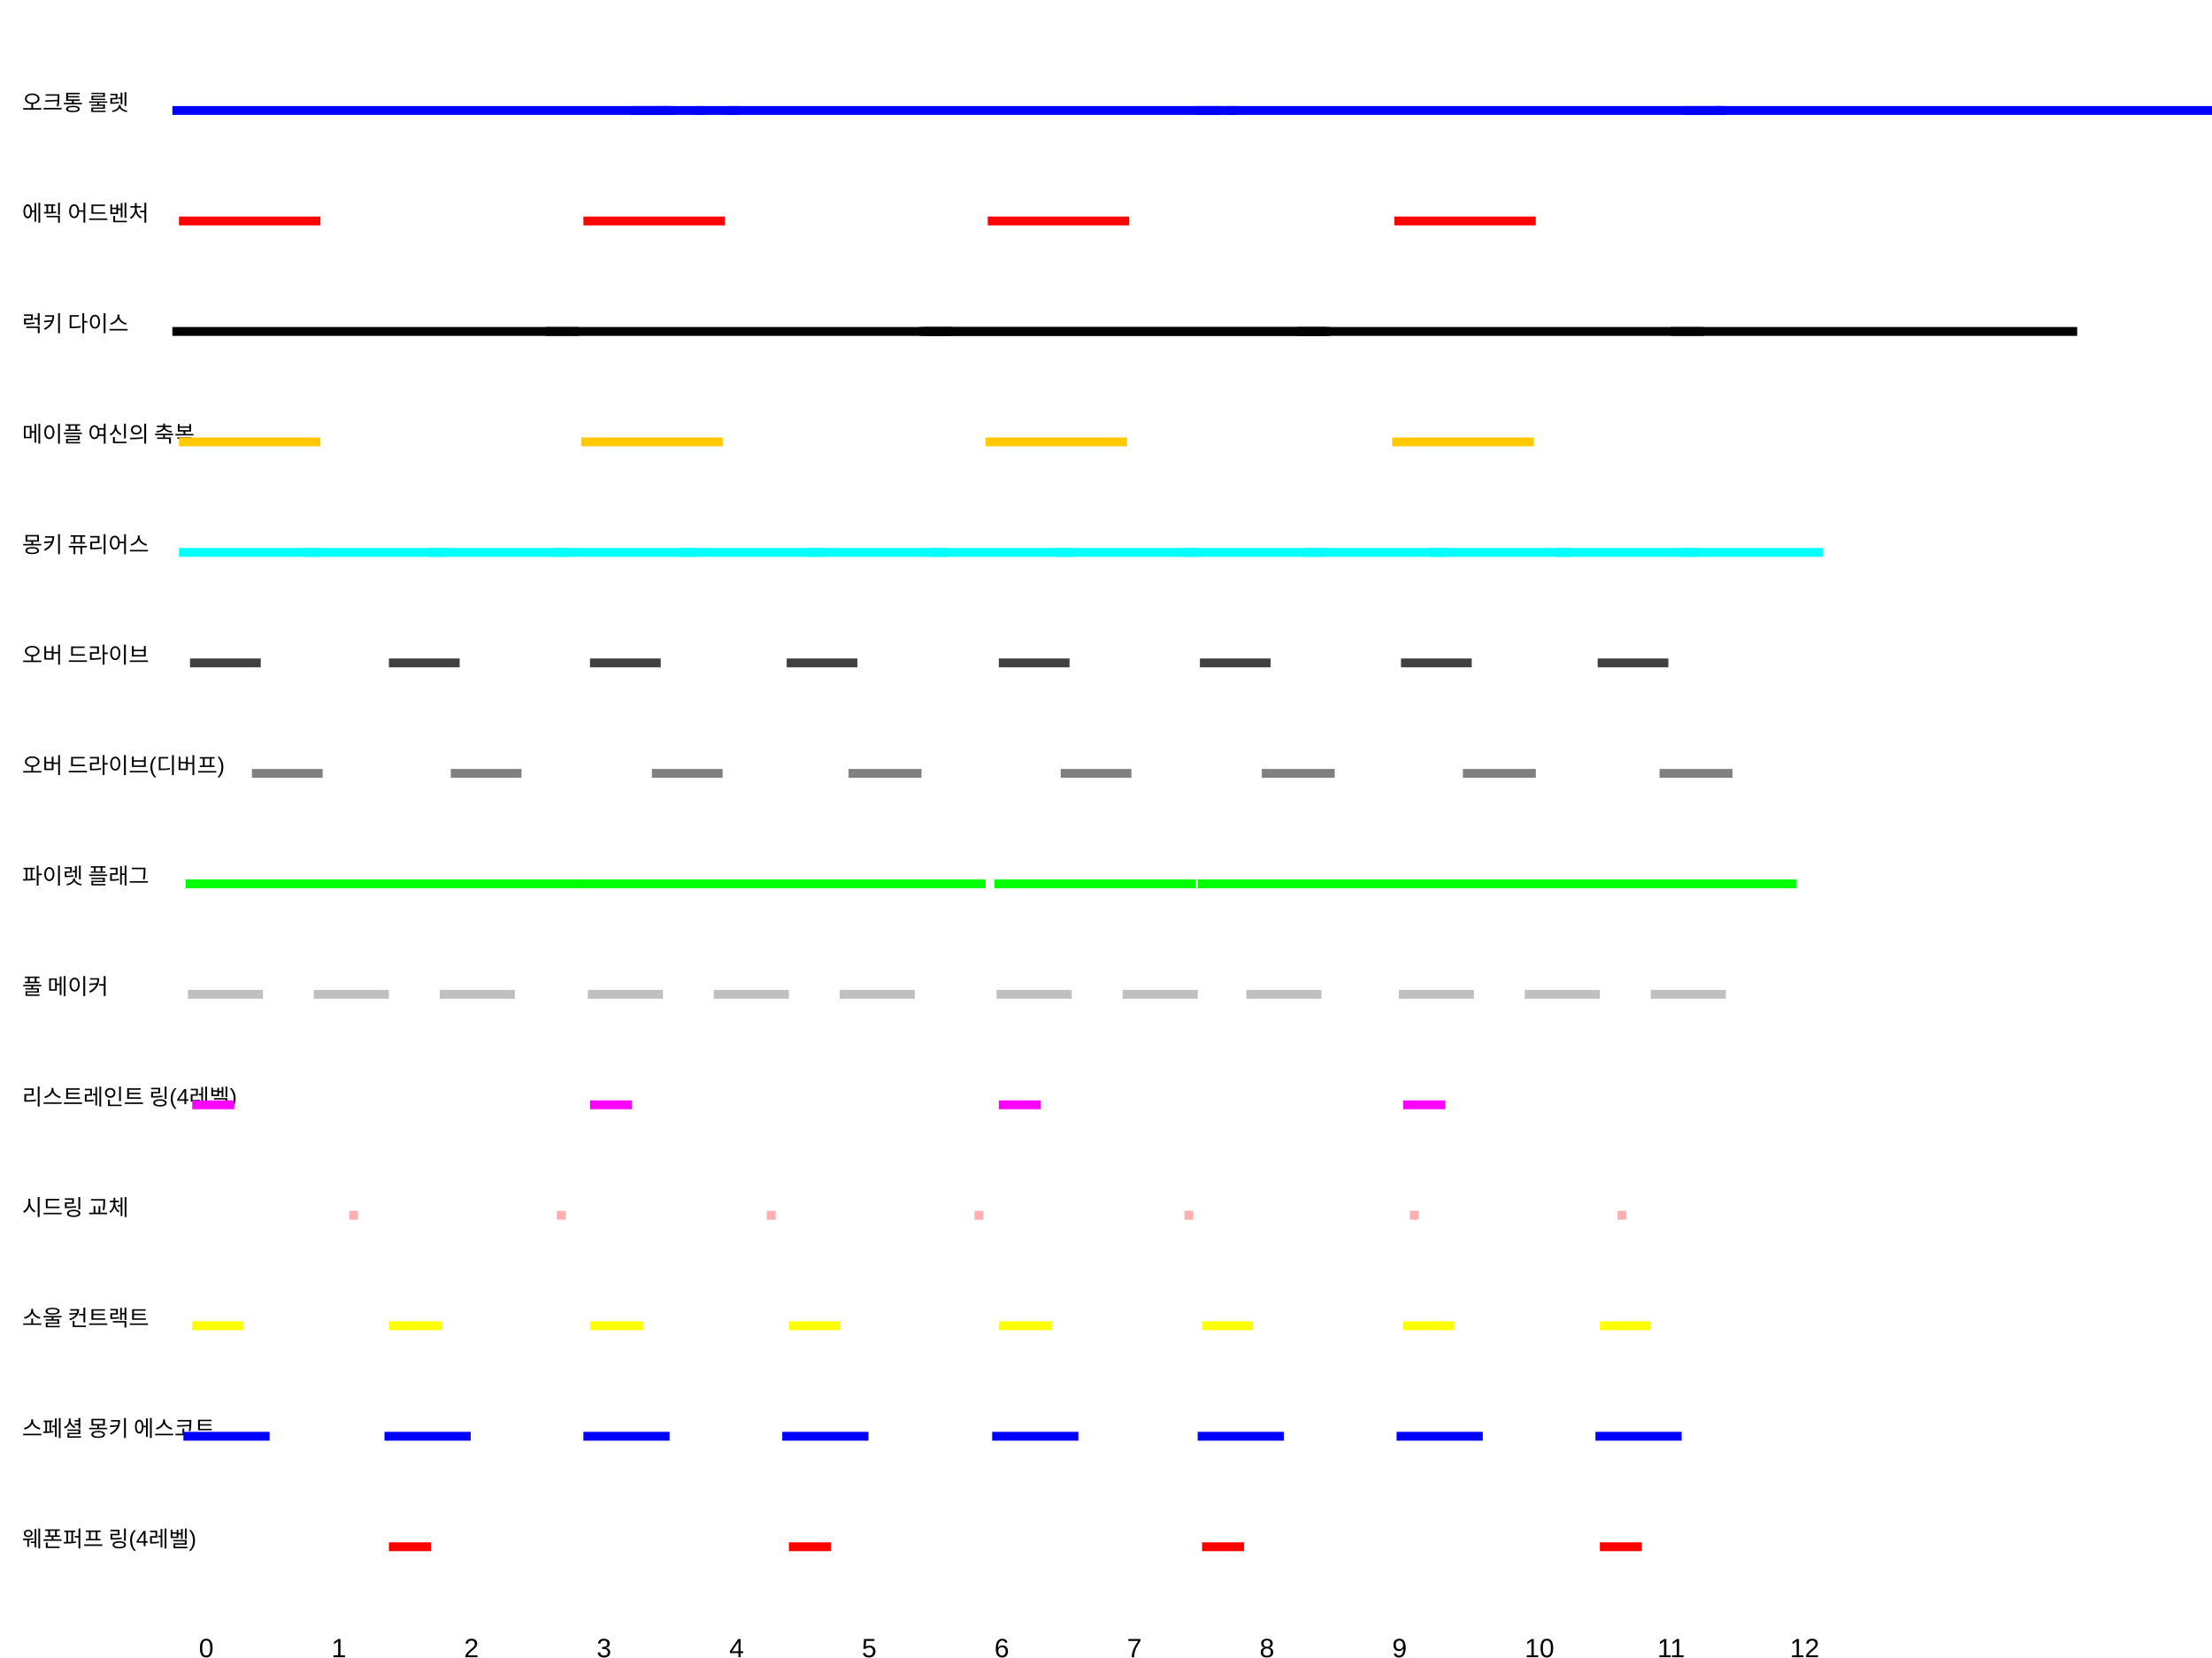
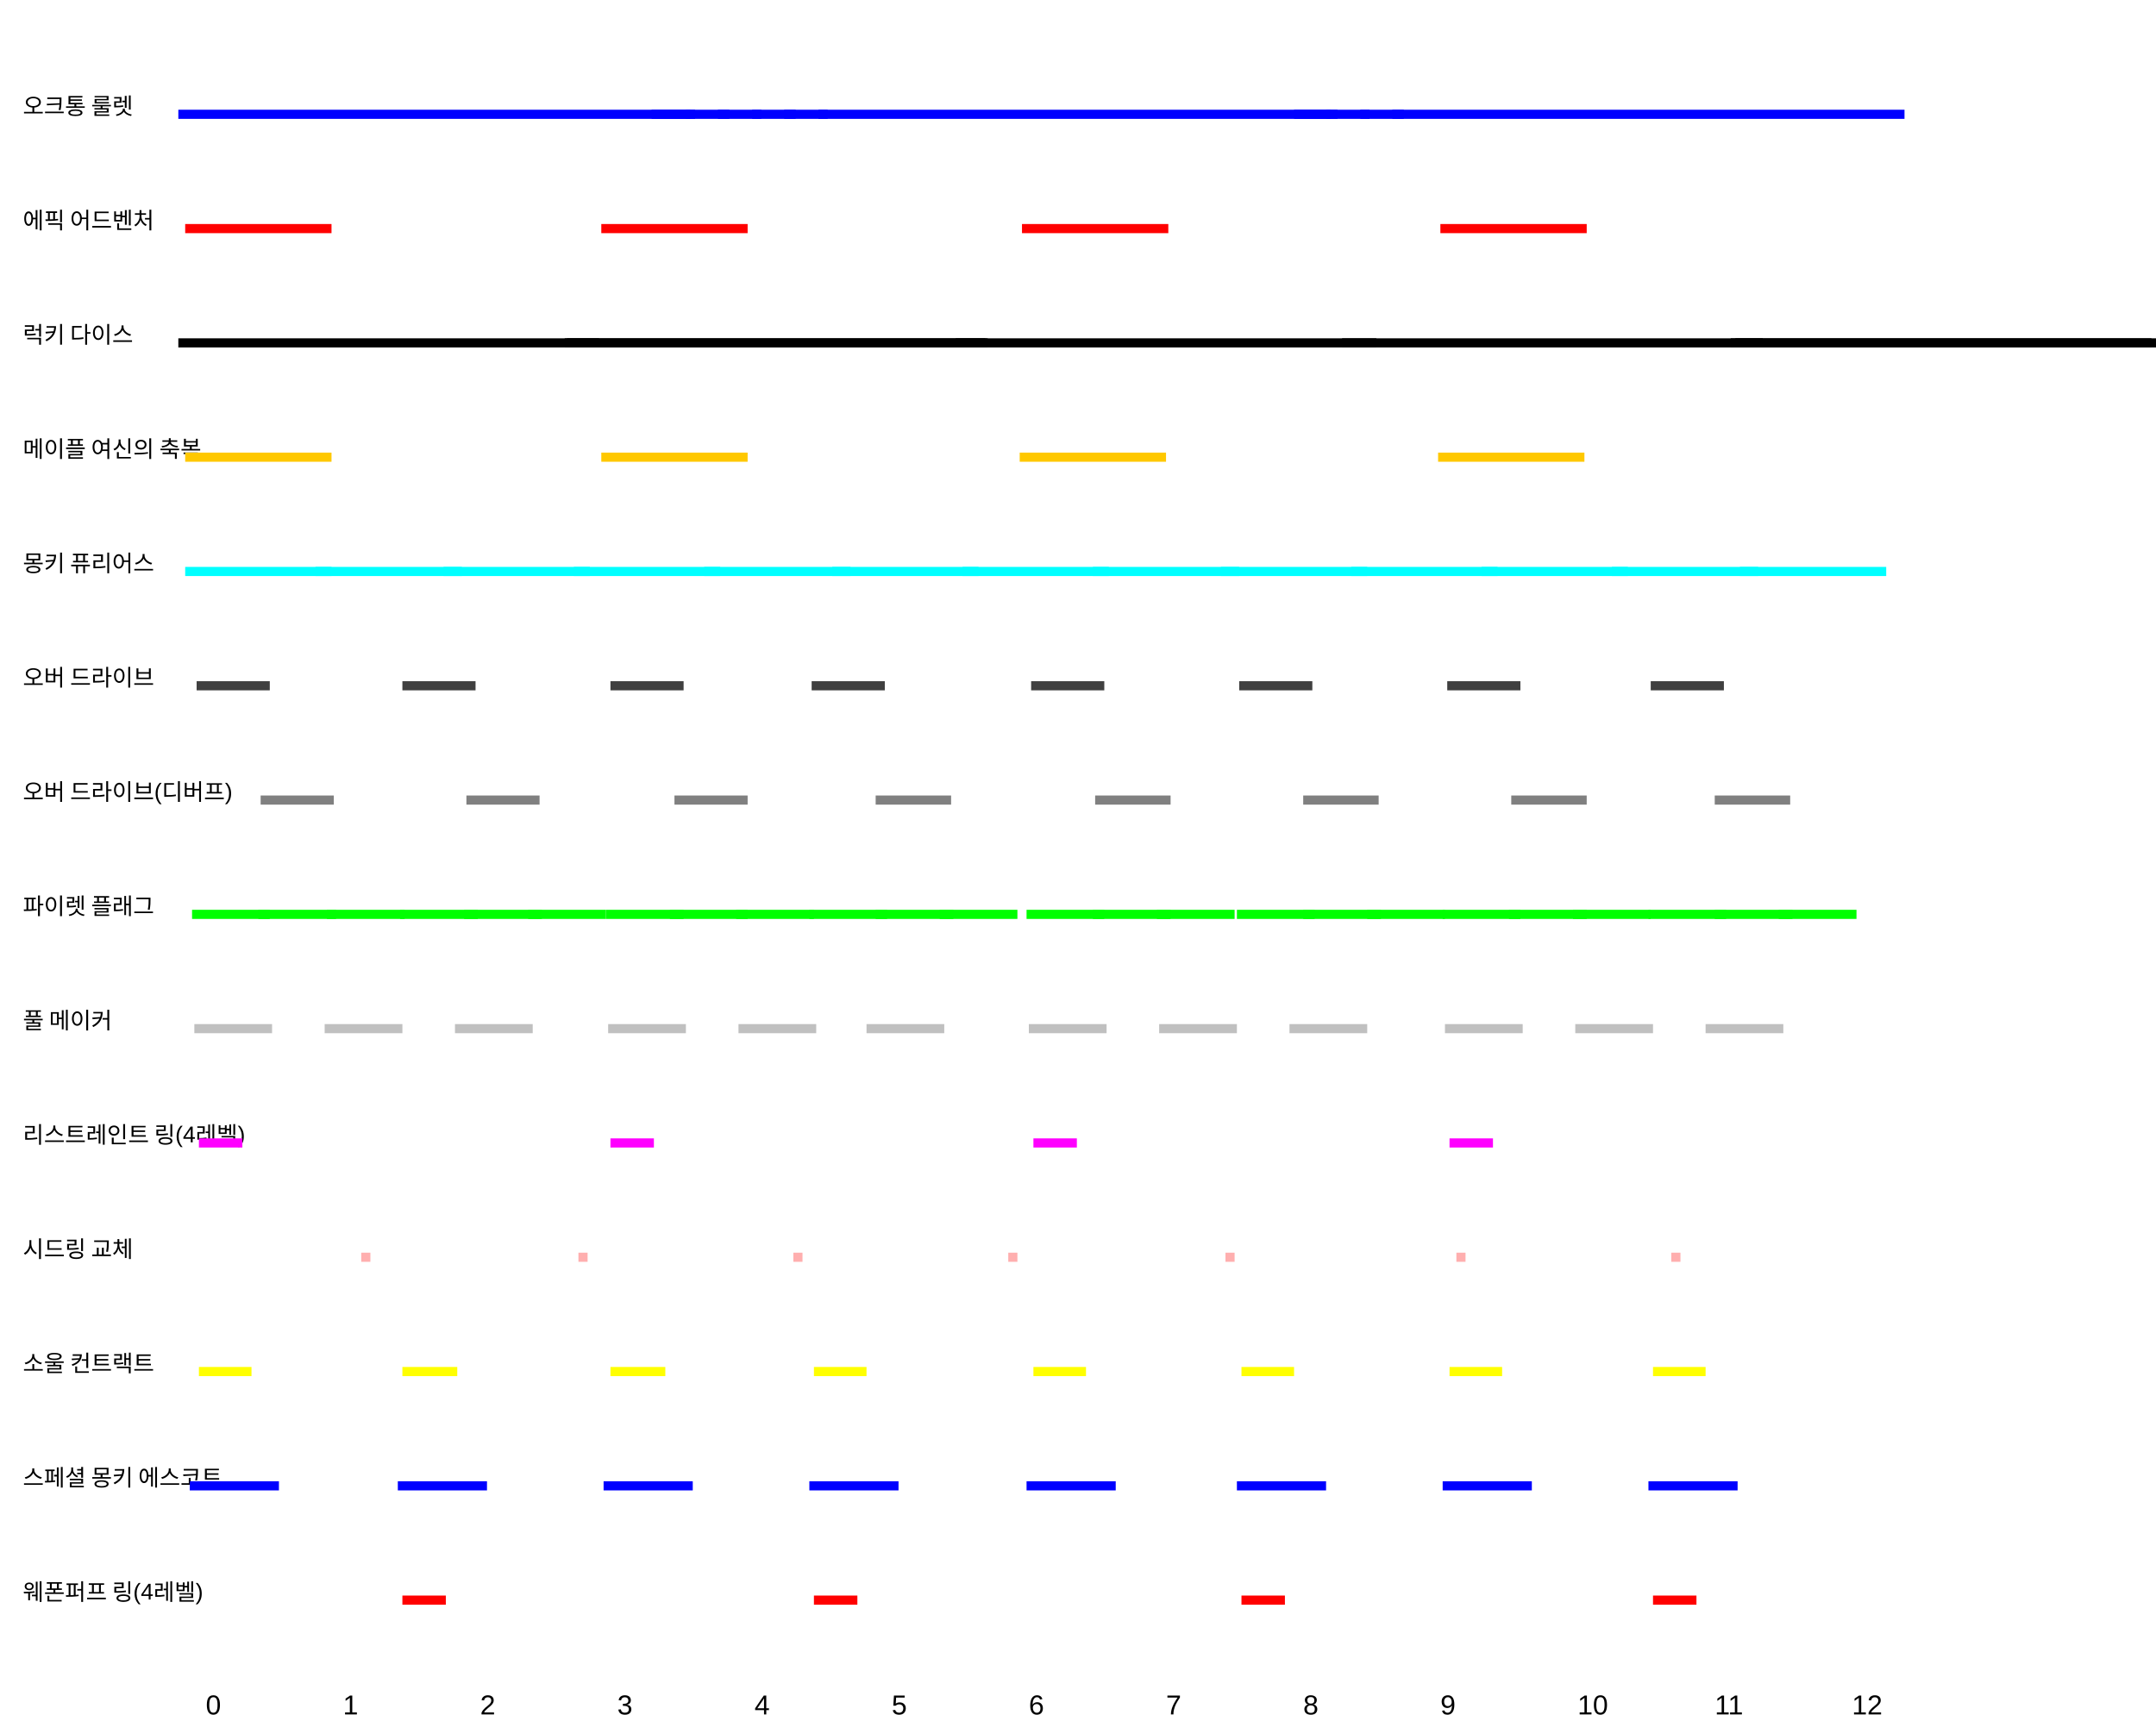
<svg xmlns="http://www.w3.org/2000/svg" style="fill-opacity:1; color-rendering:auto; color-interpolation:auto; text-rendering:auto; stroke:black; stroke-linecap:square; stroke-miterlimit:10; shape-rendering:auto; stroke-opacity:1; fill:black; stroke-dasharray:none; font-weight:normal; stroke-width:1; font-family:'Dialog'; font-style:normal; stroke-linejoin:miter; font-size:12px; stroke-dashoffset:0; image-rendering:auto;">
  <defs id="genericDefs" />
  <g>
    <g style="font-family:'Arial'; font-size:10px;">
      <text x="10" xml:space="preserve" y="50" style="stroke:none;">오크통 룰렛</text>
      <line x1="80" x2="300" y1="50" style="fill:none; stroke:blue; stroke-width:4;" y2="50" />
-       <line x1="288" x2="303" y1="50" style="fill:none; stroke:blue; stroke-width:4;" y2="50" />
+       <line x1="287" x2="302" y1="50" style="fill:none; stroke:blue; stroke-width:4;" y2="50" />
      <line x1="302" x2="317" y1="50" style="fill:none; stroke:blue; stroke-width:4;" y2="50" />
-       <line x1="317" x2="332" y1="50" style="fill:none; stroke:blue; stroke-width:4;" y2="50" />
-       <line x1="331" x2="551" y1="50" style="fill:none; stroke:blue; stroke-width:4;" y2="50" />
-       <line x1="543" x2="558" y1="50" style="fill:none; stroke:blue; stroke-width:4;" y2="50" />
-       <line x1="557" x2="777" y1="50" style="fill:none; stroke:blue; stroke-width:4;" y2="50" />
-       <line x1="764" x2="779" y1="50" style="fill:none; stroke:blue; stroke-width:4;" y2="50" />
-       <line x1="779" x2="999" y1="50" style="fill:none; stroke:blue; stroke-width:4;" y2="50" />
+       <line x1="316" x2="331" y1="50" style="fill:none; stroke:blue; stroke-width:4;" y2="50" />
+       <line x1="331" x2="346" y1="50" style="fill:none; stroke:blue; stroke-width:4;" y2="50" />
+       <line x1="345" x2="360" y1="50" style="fill:none; stroke:blue; stroke-width:4;" y2="50" />
+       <line x1="360" x2="580" y1="50" style="fill:none; stroke:blue; stroke-width:4;" y2="50" />
+       <line x1="568" x2="583" y1="50" style="fill:none; stroke:blue; stroke-width:4;" y2="50" />
+       <line x1="582" x2="597" y1="50" style="fill:none; stroke:blue; stroke-width:4;" y2="50" />
+       <line x1="597" x2="612" y1="50" style="fill:none; stroke:blue; stroke-width:4;" y2="50" />
+       <line x1="611" x2="831" y1="50" style="fill:none; stroke:blue; stroke-width:4;" y2="50" />
      <text x="10" xml:space="preserve" y="100" style="stroke-width:4; stroke:none;">에픽 어드벤처</text>
      <line x1="83" x2="143" y1="100" style="fill:none; stroke:red; stroke-width:4;" y2="100" />
-       <line x1="266" x2="326" y1="100" style="fill:none; stroke:red; stroke-width:4;" y2="100" />
+       <line x1="265" x2="325" y1="100" style="fill:none; stroke:red; stroke-width:4;" y2="100" />
      <line x1="449" x2="509" y1="100" style="fill:none; stroke:red; stroke-width:4;" y2="100" />
-       <line x1="633" x2="693" y1="100" style="fill:none; stroke:red; stroke-width:4;" y2="100" />
+       <line x1="632" x2="692" y1="100" style="fill:none; stroke:red; stroke-width:4;" y2="100" />
      <text x="10" xml:space="preserve" y="150" style="stroke-width:4; stroke:none;">럭키 다이스</text>
      <line x1="80" x2="260" y1="150" style="fill:none; stroke-width:4;" y2="150" />
      <line x1="249" x2="429" y1="150" style="fill:none; stroke-width:4;" y2="150" />
-       <line x1="418" x2="598" y1="150" style="fill:none; stroke-width:4;" y2="150" />
+       <line x1="250" x2="430" y1="150" style="fill:none; stroke-width:4;" y2="150" />
      <line x1="420" x2="600" y1="150" style="fill:none; stroke-width:4;" y2="150" />
      <line x1="589" x2="769" y1="150" style="fill:none; stroke-width:4;" y2="150" />
-       <line x1="758" x2="938" y1="150" style="fill:none; stroke-width:4;" y2="150" />
+       <line x1="759" x2="939" y1="150" style="fill:none; stroke-width:4;" y2="150" />
+       <line x1="761" x2="941" y1="150" style="fill:none; stroke-width:4;" y2="150" />
      <text x="10" xml:space="preserve" y="200" style="stroke-width:4; stroke:none;">메이플 여신의 축복</text>
      <line x1="83" x2="143" y1="200" style="fill:none; stroke:rgb(255,200,0); stroke-width:4;" y2="200" />
      <line x1="265" x2="325" y1="200" style="fill:none; stroke:rgb(255,200,0); stroke-width:4;" y2="200" />
      <line x1="448" x2="508" y1="200" style="fill:none; stroke:rgb(255,200,0); stroke-width:4;" y2="200" />
-       <line x1="632" x2="692" y1="200" style="fill:none; stroke:rgb(255,200,0); stroke-width:4;" y2="200" />
+       <line x1="631" x2="691" y1="200" style="fill:none; stroke:rgb(255,200,0); stroke-width:4;" y2="200" />
      <text x="10" xml:space="preserve" y="250" style="stroke-width:4; stroke:none;">몽키 퓨리어스</text>
      <line x1="83" x2="143" y1="250" style="fill:none; stroke:aqua; stroke-width:4;" y2="250" />
      <line x1="140" x2="200" y1="250" style="fill:none; stroke:aqua; stroke-width:4;" y2="250" />
      <line x1="196" x2="256" y1="250" style="fill:none; stroke:aqua; stroke-width:4;" y2="250" />
      <line x1="253" x2="313" y1="250" style="fill:none; stroke:aqua; stroke-width:4;" y2="250" />
      <line x1="310" x2="370" y1="250" style="fill:none; stroke:aqua; stroke-width:4;" y2="250" />
-       <line x1="367" x2="427" y1="250" style="fill:none; stroke:aqua; stroke-width:4;" y2="250" />
+       <line x1="366" x2="426" y1="250" style="fill:none; stroke:aqua; stroke-width:4;" y2="250" />
      <line x1="423" x2="483" y1="250" style="fill:none; stroke:aqua; stroke-width:4;" y2="250" />
      <line x1="480" x2="540" y1="250" style="fill:none; stroke:aqua; stroke-width:4;" y2="250" />
-       <line x1="537" x2="597" y1="250" style="fill:none; stroke:aqua; stroke-width:4;" y2="250" />
+       <line x1="536" x2="596" y1="250" style="fill:none; stroke:aqua; stroke-width:4;" y2="250" />
      <line x1="593" x2="653" y1="250" style="fill:none; stroke:aqua; stroke-width:4;" y2="250" />
-       <line x1="649" x2="709" y1="250" style="fill:none; stroke:aqua; stroke-width:4;" y2="250" />
-       <line x1="706" x2="766" y1="250" style="fill:none; stroke:aqua; stroke-width:4;" y2="250" />
+       <line x1="650" x2="710" y1="250" style="fill:none; stroke:aqua; stroke-width:4;" y2="250" />
+       <line x1="707" x2="767" y1="250" style="fill:none; stroke:aqua; stroke-width:4;" y2="250" />
      <line x1="763" x2="823" y1="250" style="fill:none; stroke:aqua; stroke-width:4;" y2="250" />
      <text x="10" xml:space="preserve" y="300" style="stroke-width:4; stroke:none;">오버 드라이브</text>
      <line x1="88" x2="116" y1="300" style="fill:none; stroke:rgb(64,64,64); stroke-width:4;" y2="300" />
      <line x1="178" x2="206" y1="300" style="fill:none; stroke:rgb(64,64,64); stroke-width:4;" y2="300" />
      <line x1="269" x2="297" y1="300" style="fill:none; stroke:rgb(64,64,64); stroke-width:4;" y2="300" />
-       <line x1="358" x2="386" y1="300" style="fill:none; stroke:rgb(64,64,64); stroke-width:4;" y2="300" />
-       <line x1="454" x2="482" y1="300" style="fill:none; stroke:rgb(64,64,64); stroke-width:4;" y2="300" />
-       <line x1="545" x2="573" y1="300" style="fill:none; stroke:rgb(64,64,64); stroke-width:4;" y2="300" />
-       <line x1="636" x2="664" y1="300" style="fill:none; stroke:rgb(64,64,64); stroke-width:4;" y2="300" />
-       <line x1="725" x2="753" y1="300" style="fill:none; stroke:rgb(64,64,64); stroke-width:4;" y2="300" />
+       <line x1="357" x2="385" y1="300" style="fill:none; stroke:rgb(64,64,64); stroke-width:4;" y2="300" />
+       <line x1="453" x2="481" y1="300" style="fill:none; stroke:rgb(64,64,64); stroke-width:4;" y2="300" />
+       <line x1="544" x2="572" y1="300" style="fill:none; stroke:rgb(64,64,64); stroke-width:4;" y2="300" />
+       <line x1="635" x2="663" y1="300" style="fill:none; stroke:rgb(64,64,64); stroke-width:4;" y2="300" />
+       <line x1="724" x2="752" y1="300" style="fill:none; stroke:rgb(64,64,64); stroke-width:4;" y2="300" />
      <text x="10" xml:space="preserve" y="350" style="stroke-width:4; stroke:none;">오버 드라이브(디버프)</text>
      <line x1="116" x2="144" y1="350" style="fill:none; stroke:gray; stroke-width:4;" y2="350" />
      <line x1="206" x2="234" y1="350" style="fill:none; stroke:gray; stroke-width:4;" y2="350" />
      <line x1="297" x2="325" y1="350" style="fill:none; stroke:gray; stroke-width:4;" y2="350" />
-       <line x1="386" x2="415" y1="350" style="fill:none; stroke:gray; stroke-width:4;" y2="350" />
-       <line x1="482" x2="510" y1="350" style="fill:none; stroke:gray; stroke-width:4;" y2="350" />
-       <line x1="573" x2="602" y1="350" style="fill:none; stroke:gray; stroke-width:4;" y2="350" />
-       <line x1="664" x2="693" y1="350" style="fill:none; stroke:gray; stroke-width:4;" y2="350" />
-       <line x1="753" x2="782" y1="350" style="fill:none; stroke:gray; stroke-width:4;" y2="350" />
+       <line x1="385" x2="414" y1="350" style="fill:none; stroke:gray; stroke-width:4;" y2="350" />
+       <line x1="481" x2="510" y1="350" style="fill:none; stroke:gray; stroke-width:4;" y2="350" />
+       <line x1="572" x2="601" y1="350" style="fill:none; stroke:gray; stroke-width:4;" y2="350" />
+       <line x1="663" x2="692" y1="350" style="fill:none; stroke:gray; stroke-width:4;" y2="350" />
+       <line x1="752" x2="781" y1="350" style="fill:none; stroke:gray; stroke-width:4;" y2="350" />
      <text x="10" xml:space="preserve" y="400" style="stroke-width:4; stroke:none;">파이렛 플래그</text>
      <line x1="86" x2="116" y1="400" style="fill:none; stroke:lime; stroke-width:4;" y2="400" />
      <line x1="115" x2="145" y1="400" style="fill:none; stroke:lime; stroke-width:4;" y2="400" />
      <line x1="145" x2="175" y1="400" style="fill:none; stroke:lime; stroke-width:4;" y2="400" />
      <line x1="177" x2="207" y1="400" style="fill:none; stroke:lime; stroke-width:4;" y2="400" />
      <line x1="205" x2="235" y1="400" style="fill:none; stroke:lime; stroke-width:4;" y2="400" />
      <line x1="233" x2="263" y1="400" style="fill:none; stroke:lime; stroke-width:4;" y2="400" />
      <line x1="267" x2="297" y1="400" style="fill:none; stroke:lime; stroke-width:4;" y2="400" />
      <line x1="295" x2="325" y1="400" style="fill:none; stroke:lime; stroke-width:4;" y2="400" />
      <line x1="324" x2="354" y1="400" style="fill:none; stroke:lime; stroke-width:4;" y2="400" />
-       <line x1="357" x2="387" y1="400" style="fill:none; stroke:lime; stroke-width:4;" y2="400" />
-       <line x1="386" x2="416" y1="400" style="fill:none; stroke:lime; stroke-width:4;" y2="400" />
-       <line x1="414" x2="444" y1="400" style="fill:none; stroke:lime; stroke-width:4;" y2="400" />
-       <line x1="452" x2="482" y1="400" style="fill:none; stroke:lime; stroke-width:4;" y2="400" />
+       <line x1="356" x2="386" y1="400" style="fill:none; stroke:lime; stroke-width:4;" y2="400" />
+       <line x1="385" x2="415" y1="400" style="fill:none; stroke:lime; stroke-width:4;" y2="400" />
+       <line x1="413" x2="443" y1="400" style="fill:none; stroke:lime; stroke-width:4;" y2="400" />
+       <line x1="451" x2="481" y1="400" style="fill:none; stroke:lime; stroke-width:4;" y2="400" />
      <line x1="480" x2="510" y1="400" style="fill:none; stroke:lime; stroke-width:4;" y2="400" />
-       <line x1="509" x2="539" y1="400" style="fill:none; stroke:lime; stroke-width:4;" y2="400" />
-       <line x1="544" x2="574" y1="400" style="fill:none; stroke:lime; stroke-width:4;" y2="400" />
-       <line x1="573" x2="603" y1="400" style="fill:none; stroke:lime; stroke-width:4;" y2="400" />
-       <line x1="601" x2="631" y1="400" style="fill:none; stroke:lime; stroke-width:4;" y2="400" />
-       <line x1="634" x2="664" y1="400" style="fill:none; stroke:lime; stroke-width:4;" y2="400" />
-       <line x1="663" x2="693" y1="400" style="fill:none; stroke:lime; stroke-width:4;" y2="400" />
-       <line x1="691" x2="721" y1="400" style="fill:none; stroke:lime; stroke-width:4;" y2="400" />
-       <line x1="724" x2="754" y1="400" style="fill:none; stroke:lime; stroke-width:4;" y2="400" />
-       <line x1="753" x2="783" y1="400" style="fill:none; stroke:lime; stroke-width:4;" y2="400" />
-       <line x1="781" x2="811" y1="400" style="fill:none; stroke:lime; stroke-width:4;" y2="400" />
+       <line x1="508" x2="538" y1="400" style="fill:none; stroke:lime; stroke-width:4;" y2="400" />
+       <line x1="543" x2="573" y1="400" style="fill:none; stroke:lime; stroke-width:4;" y2="400" />
+       <line x1="572" x2="602" y1="400" style="fill:none; stroke:lime; stroke-width:4;" y2="400" />
+       <line x1="600" x2="630" y1="400" style="fill:none; stroke:lime; stroke-width:4;" y2="400" />
+       <line x1="633" x2="663" y1="400" style="fill:none; stroke:lime; stroke-width:4;" y2="400" />
+       <line x1="662" x2="692" y1="400" style="fill:none; stroke:lime; stroke-width:4;" y2="400" />
+       <line x1="690" x2="720" y1="400" style="fill:none; stroke:lime; stroke-width:4;" y2="400" />
+       <line x1="723" x2="753" y1="400" style="fill:none; stroke:lime; stroke-width:4;" y2="400" />
+       <line x1="752" x2="782" y1="400" style="fill:none; stroke:lime; stroke-width:4;" y2="400" />
+       <line x1="780" x2="810" y1="400" style="fill:none; stroke:lime; stroke-width:4;" y2="400" />
      <text x="10" xml:space="preserve" y="450" style="stroke-width:4; stroke:none;">풀 메이커</text>
      <line x1="87" x2="117" y1="450" style="fill:none; stroke:silver; stroke-width:4;" y2="450" />
      <line x1="144" x2="174" y1="450" style="fill:none; stroke:silver; stroke-width:4;" y2="450" />
      <line x1="201" x2="231" y1="450" style="fill:none; stroke:silver; stroke-width:4;" y2="450" />
      <line x1="268" x2="298" y1="450" style="fill:none; stroke:silver; stroke-width:4;" y2="450" />
      <line x1="325" x2="355" y1="450" style="fill:none; stroke:silver; stroke-width:4;" y2="450" />
-       <line x1="382" x2="412" y1="450" style="fill:none; stroke:silver; stroke-width:4;" y2="450" />
-       <line x1="453" x2="483" y1="450" style="fill:none; stroke:silver; stroke-width:4;" y2="450" />
-       <line x1="510" x2="540" y1="450" style="fill:none; stroke:silver; stroke-width:4;" y2="450" />
+       <line x1="381" x2="411" y1="450" style="fill:none; stroke:silver; stroke-width:4;" y2="450" />
+       <line x1="452" x2="482" y1="450" style="fill:none; stroke:silver; stroke-width:4;" y2="450" />
+       <line x1="509" x2="539" y1="450" style="fill:none; stroke:silver; stroke-width:4;" y2="450" />
      <line x1="566" x2="596" y1="450" style="fill:none; stroke:silver; stroke-width:4;" y2="450" />
-       <line x1="635" x2="665" y1="450" style="fill:none; stroke:silver; stroke-width:4;" y2="450" />
-       <line x1="692" x2="722" y1="450" style="fill:none; stroke:silver; stroke-width:4;" y2="450" />
-       <line x1="749" x2="779" y1="450" style="fill:none; stroke:silver; stroke-width:4;" y2="450" />
+       <line x1="634" x2="664" y1="450" style="fill:none; stroke:silver; stroke-width:4;" y2="450" />
+       <line x1="691" x2="721" y1="450" style="fill:none; stroke:silver; stroke-width:4;" y2="450" />
+       <line x1="748" x2="778" y1="450" style="fill:none; stroke:silver; stroke-width:4;" y2="450" />
      <text x="10" xml:space="preserve" y="500" style="stroke-width:4; stroke:none;">리스트레인트 링(4레벨)</text>
      <line x1="89" x2="104" y1="500" style="fill:none; stroke:fuchsia; stroke-width:4;" y2="500" />
      <line x1="269" x2="284" y1="500" style="fill:none; stroke:fuchsia; stroke-width:4;" y2="500" />
      <line x1="454" x2="469" y1="500" style="fill:none; stroke:fuchsia; stroke-width:4;" y2="500" />
-       <line x1="637" x2="652" y1="500" style="fill:none; stroke:fuchsia; stroke-width:4;" y2="500" />
+       <line x1="636" x2="651" y1="500" style="fill:none; stroke:fuchsia; stroke-width:4;" y2="500" />
      <text x="10" xml:space="preserve" y="550" style="stroke-width:4; stroke:none;">시드링 교체</text>
      <line x1="160" x2="160" y1="550" style="fill:none; stroke:rgb(255,175,175); stroke-width:4;" y2="550" />
-       <line x1="254" x2="254" y1="550" style="fill:none; stroke:rgb(255,175,175); stroke-width:4;" y2="550" />
+       <line x1="255" x2="255" y1="550" style="fill:none; stroke:rgb(255,175,175); stroke-width:4;" y2="550" />
      <line x1="349" x2="349" y1="550" style="fill:none; stroke:rgb(255,175,175); stroke-width:4;" y2="550" />
      <line x1="443" x2="443" y1="550" style="fill:none; stroke:rgb(255,175,175); stroke-width:4;" y2="550" />
      <line x1="538" x2="538" y1="550" style="fill:none; stroke:rgb(255,175,175); stroke-width:4;" y2="550" />
-       <line x1="640" x2="640" y1="550" style="fill:none; stroke:rgb(255,175,175); stroke-width:4;" y2="550" />
-       <line x1="734" x2="734" y1="550" style="fill:none; stroke:rgb(255,175,175); stroke-width:4;" y2="550" />
+       <line x1="639" x2="639" y1="550" style="fill:none; stroke:rgb(255,175,175); stroke-width:4;" y2="550" />
+       <line x1="733" x2="733" y1="550" style="fill:none; stroke:rgb(255,175,175); stroke-width:4;" y2="550" />
      <text x="10" xml:space="preserve" y="600" style="stroke-width:4; stroke:none;">소울 컨트랙트</text>
      <line x1="89" x2="108" y1="600" style="fill:none; stroke:yellow; stroke-width:4;" y2="600" />
      <line x1="178" x2="198" y1="600" style="fill:none; stroke:yellow; stroke-width:4;" y2="600" />
      <line x1="269" x2="289" y1="600" style="fill:none; stroke:yellow; stroke-width:4;" y2="600" />
-       <line x1="359" x2="378" y1="600" style="fill:none; stroke:yellow; stroke-width:4;" y2="600" />
-       <line x1="454" x2="474" y1="600" style="fill:none; stroke:yellow; stroke-width:4;" y2="600" />
-       <line x1="546" x2="565" y1="600" style="fill:none; stroke:yellow; stroke-width:4;" y2="600" />
-       <line x1="637" x2="656" y1="600" style="fill:none; stroke:yellow; stroke-width:4;" y2="600" />
-       <line x1="726" x2="745" y1="600" style="fill:none; stroke:yellow; stroke-width:4;" y2="600" />
+       <line x1="358" x2="377" y1="600" style="fill:none; stroke:yellow; stroke-width:4;" y2="600" />
+       <line x1="454" x2="473" y1="600" style="fill:none; stroke:yellow; stroke-width:4;" y2="600" />
+       <line x1="545" x2="564" y1="600" style="fill:none; stroke:yellow; stroke-width:4;" y2="600" />
+       <line x1="636" x2="655" y1="600" style="fill:none; stroke:yellow; stroke-width:4;" y2="600" />
+       <line x1="725" x2="744" y1="600" style="fill:none; stroke:yellow; stroke-width:4;" y2="600" />
      <text x="10" xml:space="preserve" y="650" style="stroke-width:4; stroke:none;">스페셜 몽키 에스코트</text>
      <line x1="85" x2="120" y1="650" style="fill:none; stroke:blue; stroke-width:4;" y2="650" />
      <line x1="176" x2="211" y1="650" style="fill:none; stroke:blue; stroke-width:4;" y2="650" />
      <line x1="266" x2="301" y1="650" style="fill:none; stroke:blue; stroke-width:4;" y2="650" />
      <line x1="356" x2="391" y1="650" style="fill:none; stroke:blue; stroke-width:4;" y2="650" />
      <line x1="451" x2="486" y1="650" style="fill:none; stroke:blue; stroke-width:4;" y2="650" />
-       <line x1="544" x2="579" y1="650" style="fill:none; stroke:blue; stroke-width:4;" y2="650" />
-       <line x1="634" x2="669" y1="650" style="fill:none; stroke:blue; stroke-width:4;" y2="650" />
-       <line x1="724" x2="759" y1="650" style="fill:none; stroke:blue; stroke-width:4;" y2="650" />
+       <line x1="543" x2="578" y1="650" style="fill:none; stroke:blue; stroke-width:4;" y2="650" />
+       <line x1="633" x2="668" y1="650" style="fill:none; stroke:blue; stroke-width:4;" y2="650" />
+       <line x1="723" x2="758" y1="650" style="fill:none; stroke:blue; stroke-width:4;" y2="650" />
      <text x="10" xml:space="preserve" y="700" style="stroke-width:4; stroke:none;">웨폰퍼프 링(4레벨)</text>
      <line x1="178" x2="193" y1="700" style="fill:none; stroke:red; stroke-width:4;" y2="700" />
-       <line x1="359" x2="374" y1="700" style="fill:none; stroke:red; stroke-width:4;" y2="700" />
-       <line x1="546" x2="561" y1="700" style="fill:none; stroke:red; stroke-width:4;" y2="700" />
-       <line x1="726" x2="741" y1="700" style="fill:none; stroke:red; stroke-width:4;" y2="700" />
+       <line x1="358" x2="373" y1="700" style="fill:none; stroke:red; stroke-width:4;" y2="700" />
+       <line x1="545" x2="560" y1="700" style="fill:none; stroke:red; stroke-width:4;" y2="700" />
+       <line x1="725" x2="740" y1="700" style="fill:none; stroke:red; stroke-width:4;" y2="700" />
      <text x="90" y="750" style="stroke-width:4; font-size:12px; stroke:none;" xml:space="preserve">0</text>
      <text x="150" y="750" style="stroke-width:4; font-size:12px; stroke:none;" xml:space="preserve">1</text>
      <text x="210" y="750" style="stroke-width:4; font-size:12px; stroke:none;" xml:space="preserve">2</text>
      <text x="270" y="750" style="stroke-width:4; font-size:12px; stroke:none;" xml:space="preserve">3</text>
      <text x="330" y="750" style="stroke-width:4; font-size:12px; stroke:none;" xml:space="preserve">4</text>
      <text x="390" y="750" style="stroke-width:4; font-size:12px; stroke:none;" xml:space="preserve">5</text>
      <text x="450" y="750" style="stroke-width:4; font-size:12px; stroke:none;" xml:space="preserve">6</text>
      <text x="510" y="750" style="stroke-width:4; font-size:12px; stroke:none;" xml:space="preserve">7</text>
      <text x="570" y="750" style="stroke-width:4; font-size:12px; stroke:none;" xml:space="preserve">8</text>
      <text x="630" y="750" style="stroke-width:4; font-size:12px; stroke:none;" xml:space="preserve">9</text>
      <text x="690" y="750" style="stroke-width:4; font-size:12px; stroke:none;" xml:space="preserve">10</text>
      <text x="750" y="750" style="stroke-width:4; font-size:12px; stroke:none;" xml:space="preserve">11</text>
      <text x="810" y="750" style="stroke-width:4; font-size:12px; stroke:none;" xml:space="preserve">12</text>
    </g>
  </g>
</svg>
